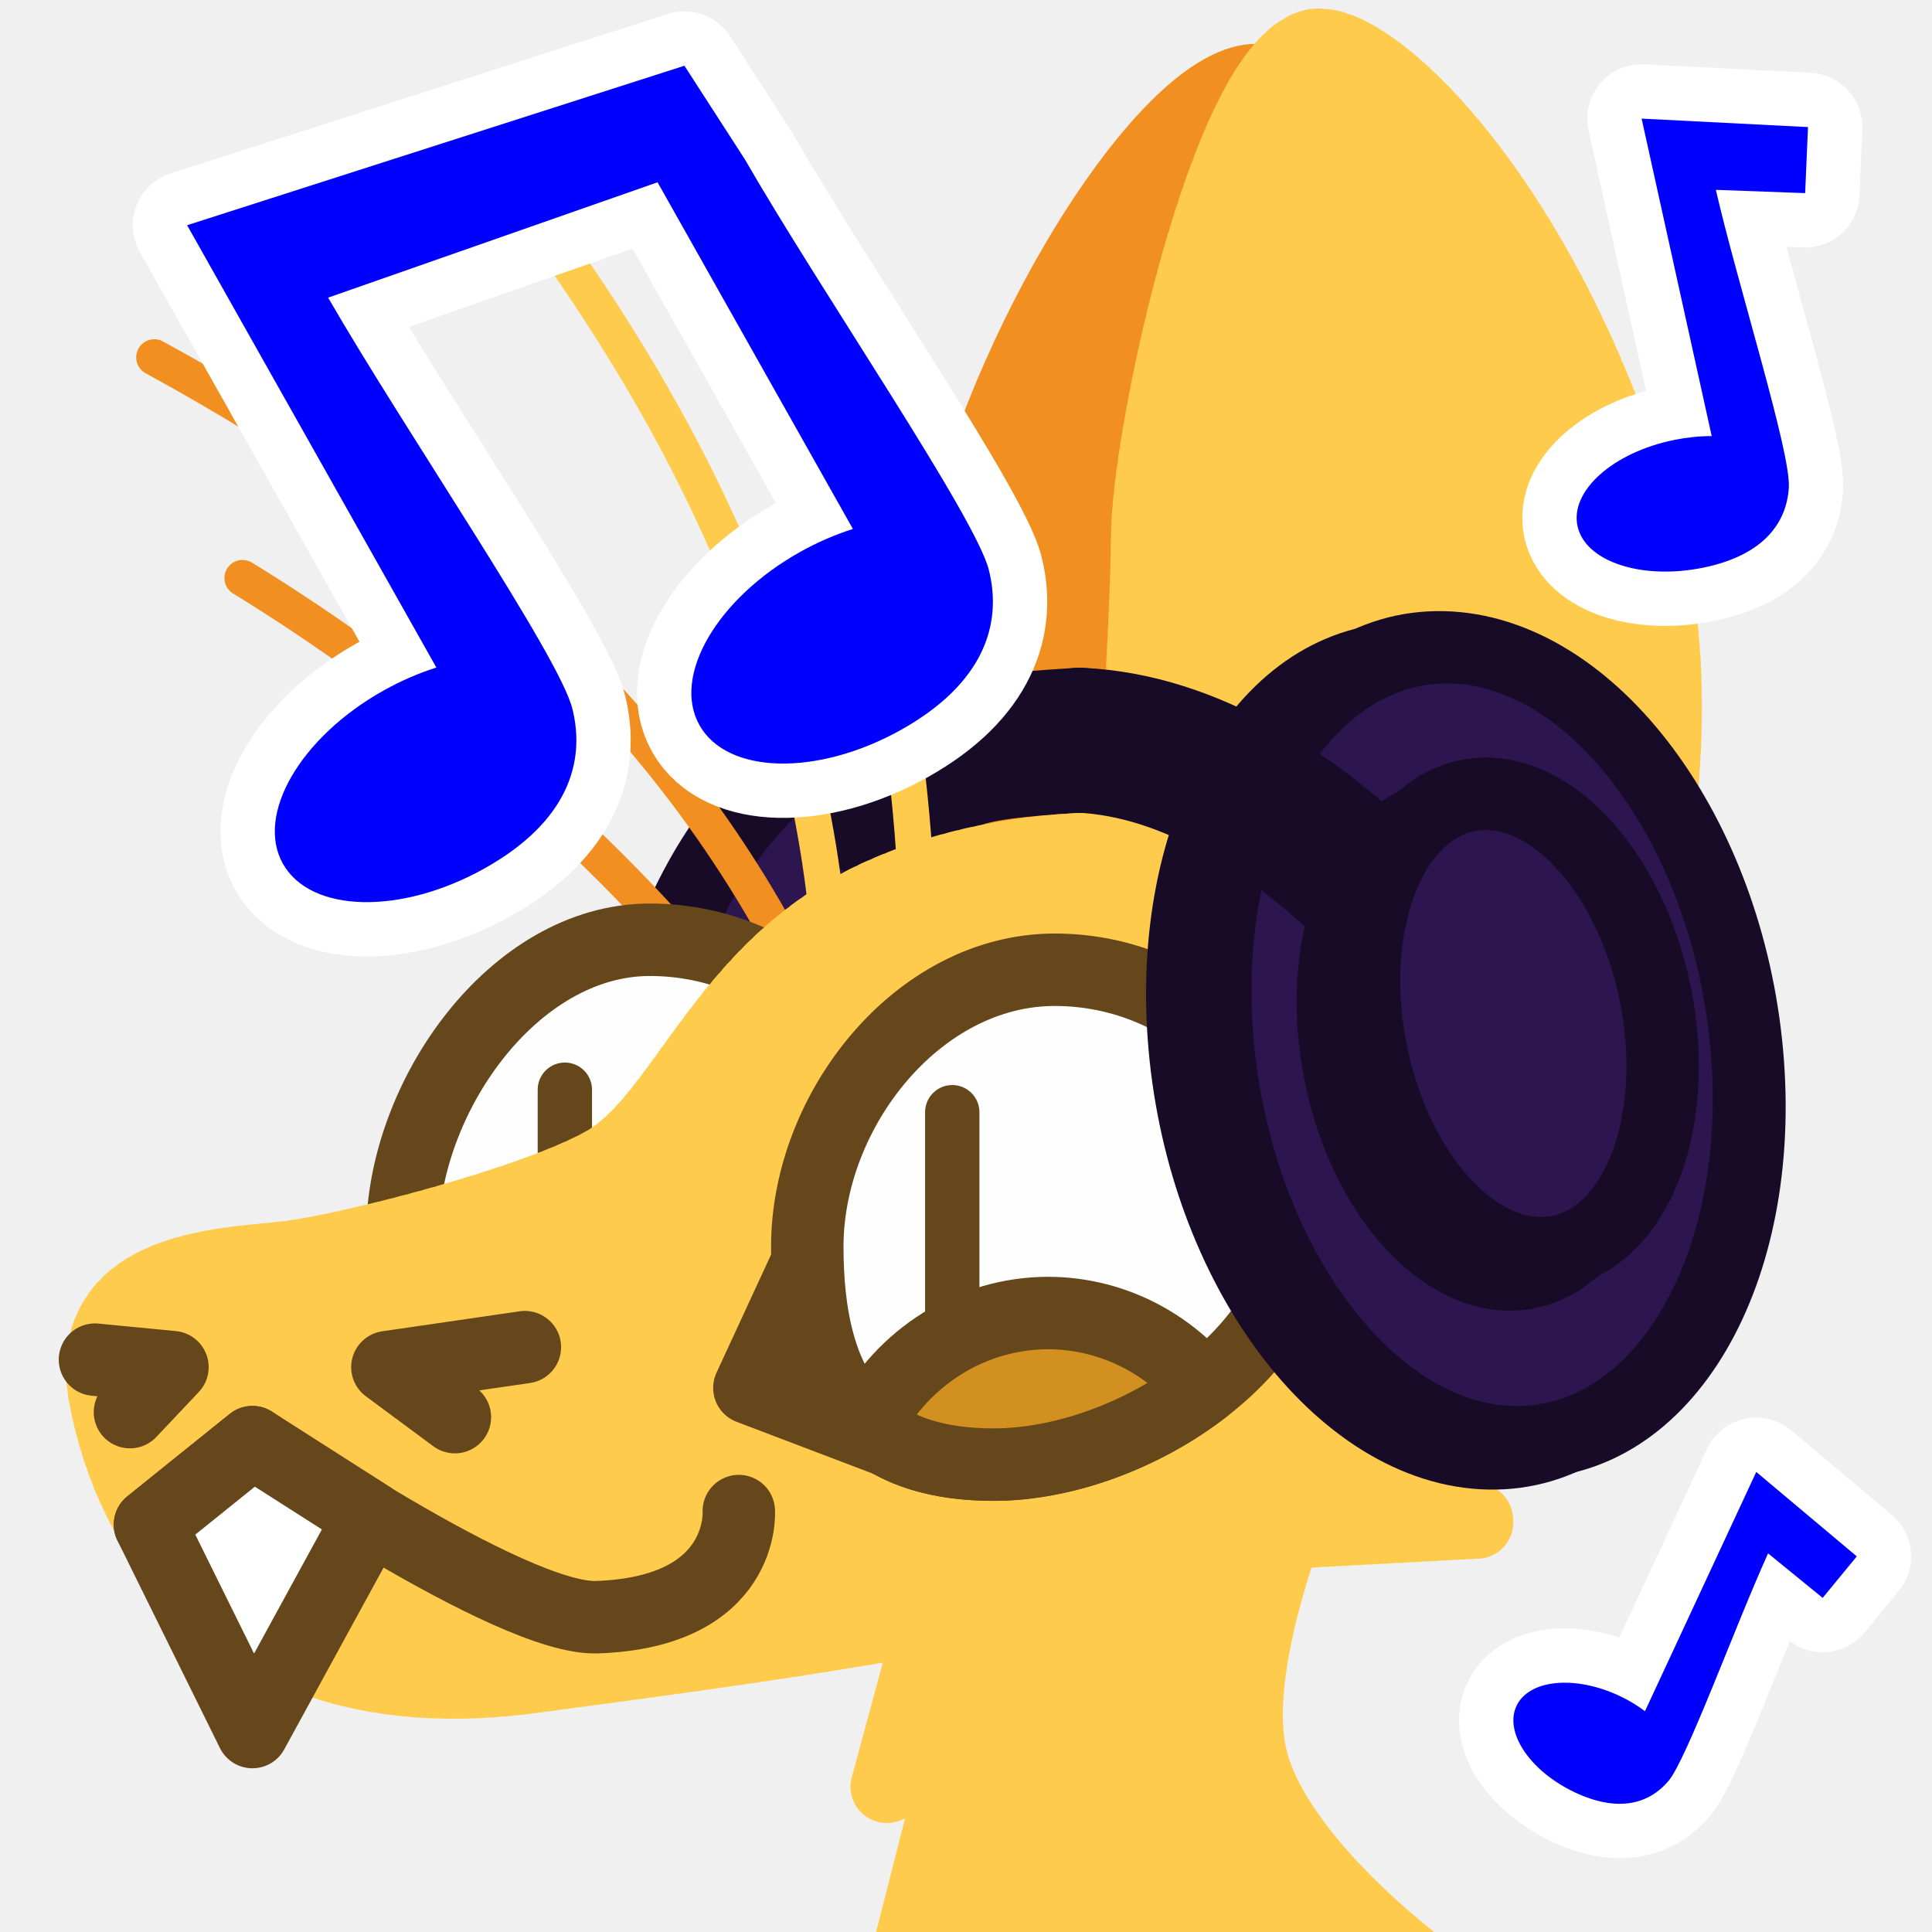
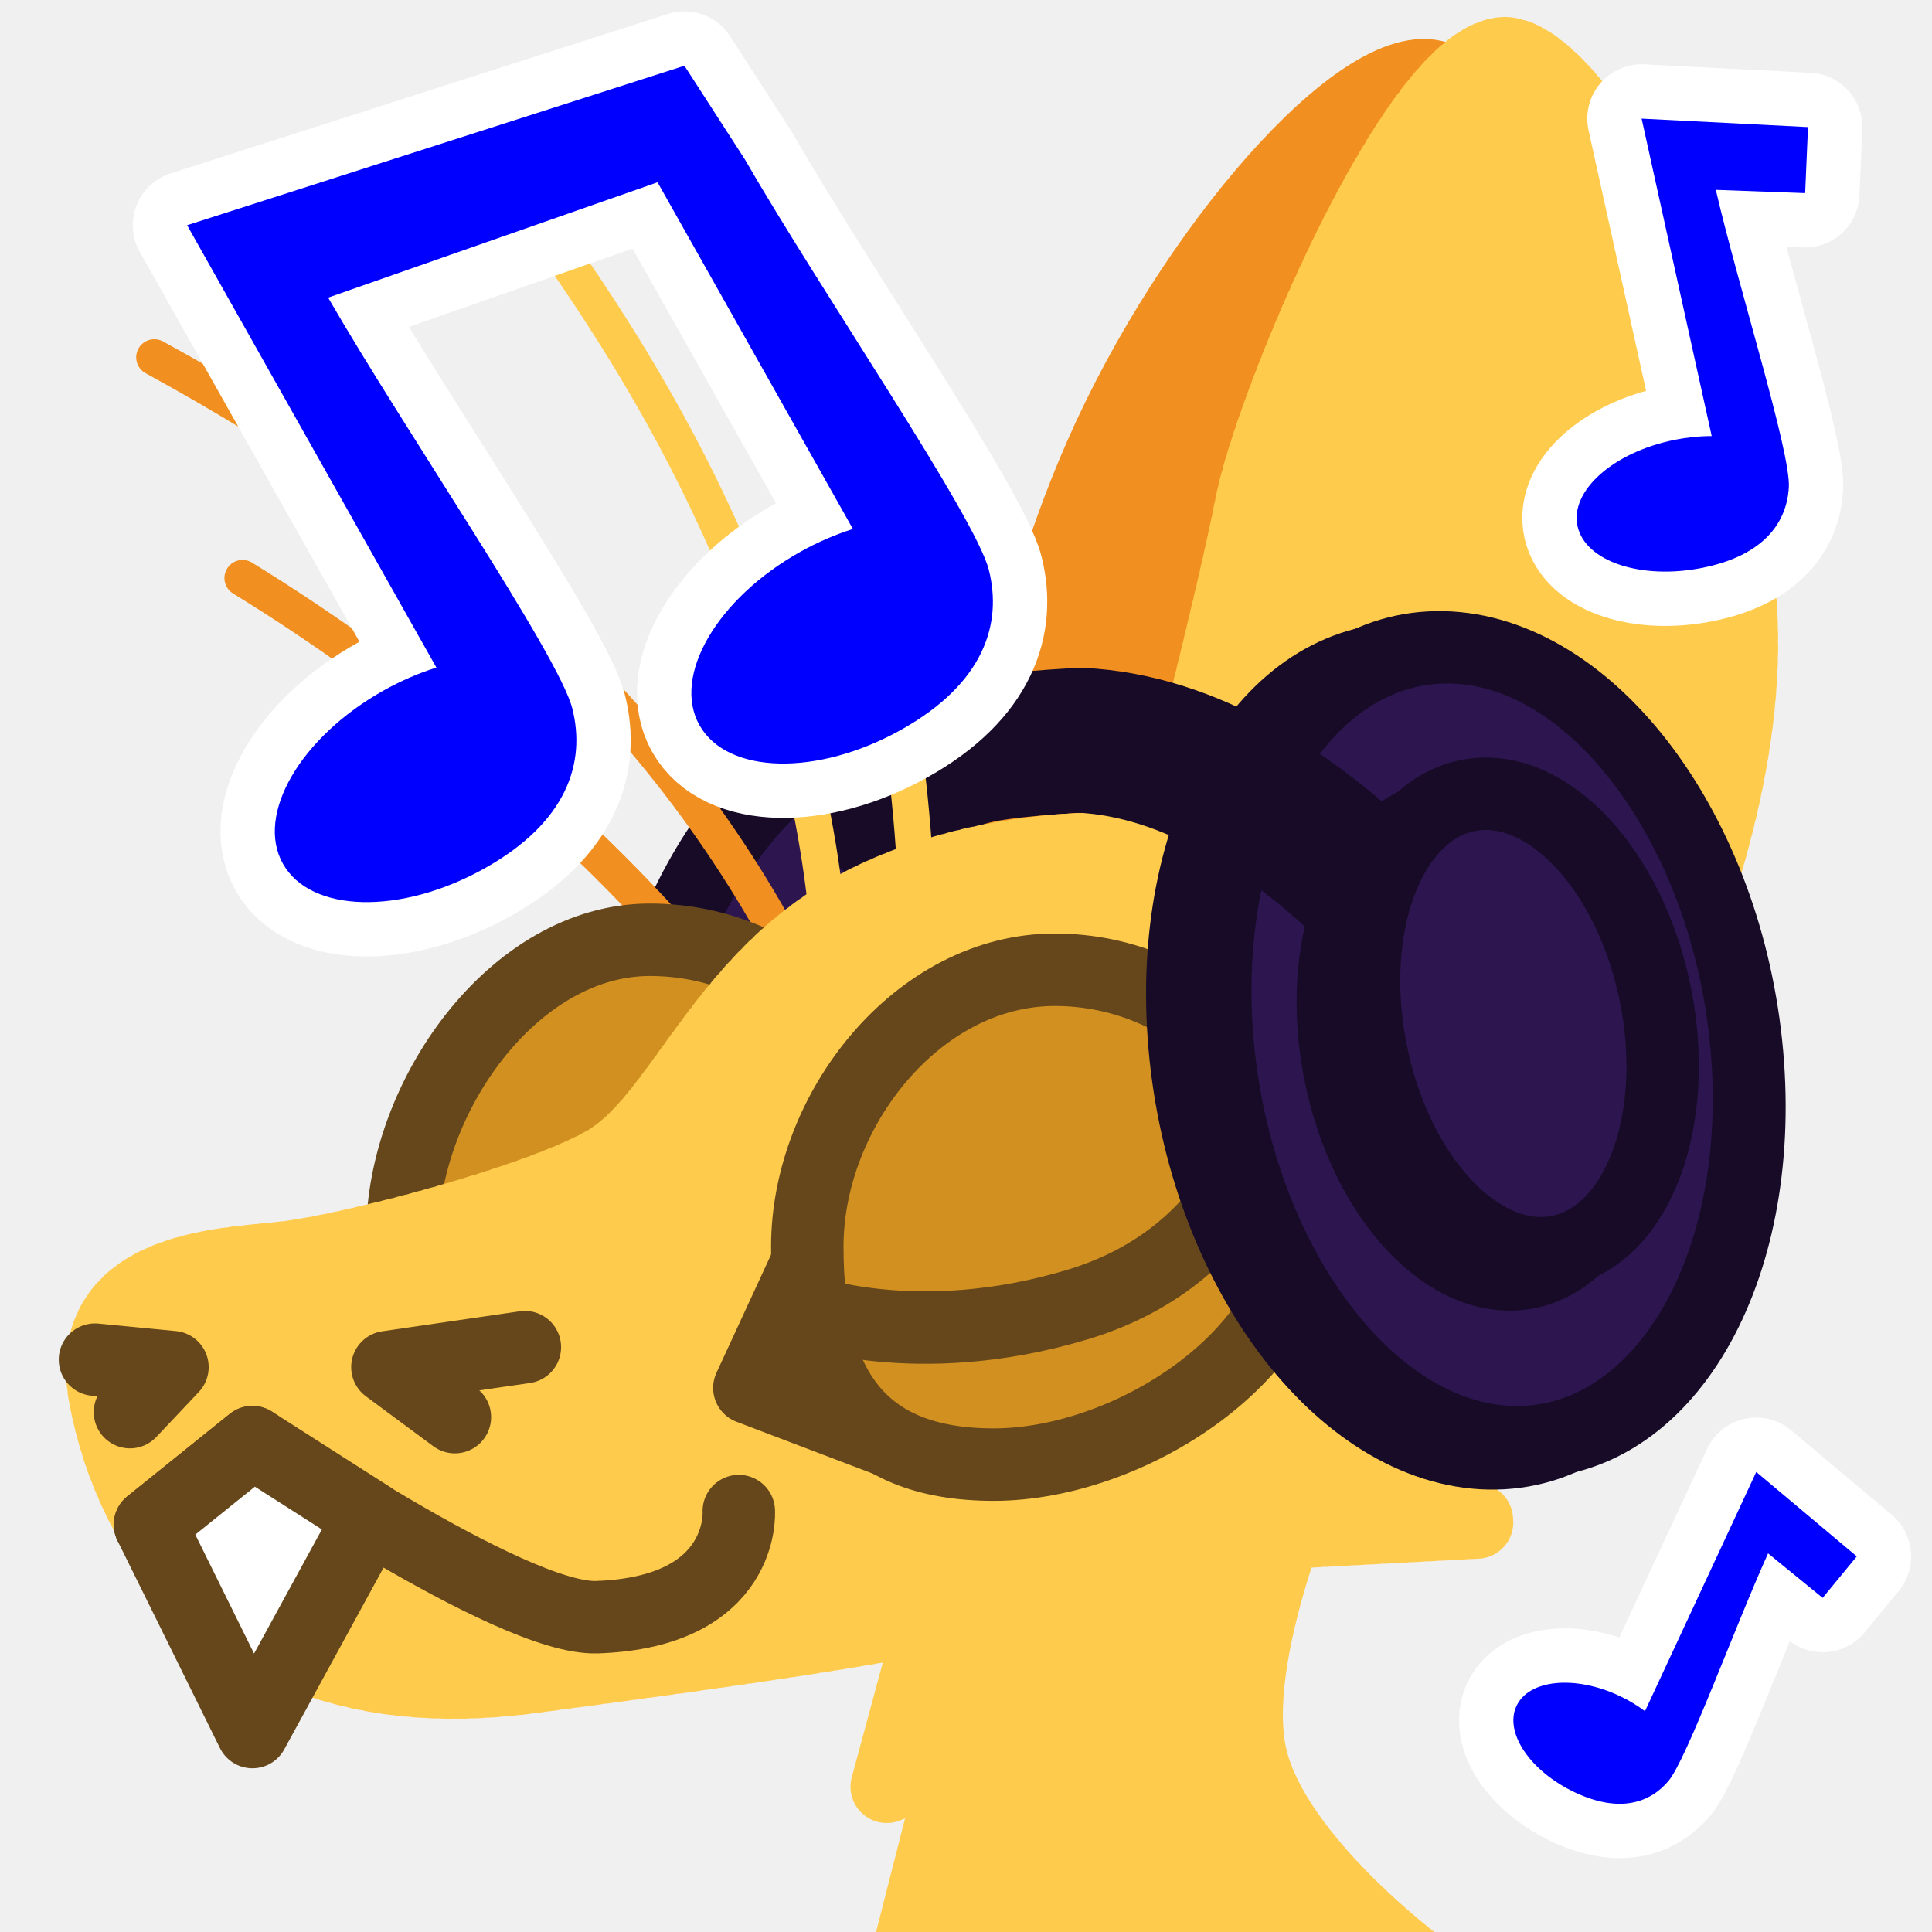
<svg xmlns="http://www.w3.org/2000/svg" version="1.1" id="svg824" width="1706.667" height="1706.667" viewBox="0 0 1706.667 1706.667">
  <defs id="defs828" />
  <g id="layer1" style="display:inline">
    <path style="display:none;fill:#123456;stroke:#123456;stroke-width:64;stroke-linecap:round;stroke-linejoin:round;-inkscape-stroke:none;paint-order:fill markers stroke;stop-color:#000000" d="m 1298.031,865.098 c 70.798,131.454 185.382,239.025 198.706,401.828 -29.438,-19.135 -55.932,-14.719 -79.483,13.247 91.022,54.7 58.514,175.917 81.69,267.15 l -99.353,6.624 c 66.759,58.919 81.773,128.186 90.522,198.706 l -494.507,2.208 c -24.38,-41.481 23.115,-208.563 66.236,-227.044 0,0 3.379,-20.015 -75.353,-9.455 C 1015.23,1271.09 1172.184,1096.186 1298.031,865.098 Z" id="path3091" />
    <path style="opacity:1;fill:#ffcb4c;fill-opacity:1;stroke:#ffcb4c;stroke-width:64;stroke-linecap:round;stroke-linejoin:round;stroke-miterlimit:4;stroke-dasharray:none;stroke-dashoffset:0;stroke-opacity:1;paint-order:fill markers stroke;stop-color:#000000" d="m 848.093,1338.888 -64.785,239.508 62.822,-25.521 -51.043,200.244 459.384,-15.705 c 0,0 -127.607,-94.233 -149.202,-184.539 -21.595,-90.306 51.043,-253.25 51.043,-253.25 z" id="path3340" />
    <g id="g12988">
      <ellipse style="display:inline;fill:#2d1650;stroke:#170b28;stroke-width:64.19;stroke-linecap:round;stroke-linejoin:round;paint-order:fill markers stroke;stop-color:#000000" id="path867-6" cx="995.64" cy="675.97" rx="233.906" ry="352.418" transform="matrix(0.944985,0.3271135,-0.2225765,0.9749152,0,0)" />
      <path style="display:inline;fill:none;fill-opacity:1;stroke:#f19020;stroke-width:32;stroke-linecap:round;stroke-linejoin:round;stroke-miterlimit:4;stroke-dasharray:none;stroke-dashoffset:0;stroke-opacity:1;paint-order:fill markers stroke;stop-color:#000000" d="m 214.247,510.634 c 146.957,90.167 298.173,215.743 401.657,338.766" id="path6280-0-6" />
      <path style="display:inline;fill:none;fill-opacity:1;stroke:#f19020;stroke-width:32;stroke-linecap:round;stroke-linejoin:round;stroke-miterlimit:4;stroke-dasharray:none;stroke-dashoffset:0;stroke-opacity:1;paint-order:fill markers stroke;stop-color:#000000" d="M 136.307,315.67 C 386.364,452.289 592.003,626.13 711.506,872.152" id="path6280-3" />
      <g id="g12997">
-         <path id="path1915-9" style="display:inline;fill:#fefefe;stroke:#65471b;stroke-width:64;stroke-linecap:round;stroke-linejoin:round;paint-order:fill markers stroke;stop-color:#000000" d="m 792.618,1048.728 c 10e-6,120.717 -155.86,218.577 -276.577,218.577 -120.717,0 -160.577,-55.86 -160.577,-176.577 0,-120.717 97.86,-260.577 218.577,-260.577 120.717,0 218.577,97.86 218.577,218.577 z" />
-         <path style="opacity:1;fill:#ffffff;fill-opacity:1;stroke:#65471b;stroke-width:48;stroke-linecap:round;stroke-linejoin:round;stroke-miterlimit:4;stroke-dasharray:none;stroke-dashoffset:0;stroke-opacity:1;paint-order:fill markers stroke;stop-color:#000000" d="M 498.974,962.622 V 1132.626" id="path2372" />
+         <path id="path1915-9" style="display:inline;fill:#d19020;fill-opacity:1;stroke:#65471b;stroke-width:64;stroke-linecap:round;stroke-linejoin:round;paint-order:fill markers stroke;stop-color:#000000" d="m 792.618,1048.728 c 10e-6,120.717 -155.86,218.577 -276.577,218.577 -120.717,0 -160.577,-55.86 -160.577,-176.577 0,-120.717 97.86,-260.577 218.577,-260.577 120.717,0 218.577,97.86 218.577,218.577 z" />
      </g>
-       <path style="opacity:1;fill:#f19020;fill-opacity:1;stroke:#f19020;stroke-width:64;stroke-linecap:round;stroke-miterlimit:4;stroke-dasharray:none;stroke-dashoffset:0;stroke-opacity:1;paint-order:fill markers stroke;stop-color:#000000" d="m 807.662,790.472 c 0,0 -1.651,-177.23 51.951,-351.924 58.967,-192.18 190.168,-380.789 257.382,-367.141 67.214,13.648 122.341,232.187 113.645,373.945 -8.696,141.758 -120.966,429.29 -120.966,429.29 z" id="path1640" />
+       <path style="opacity:1;fill:#f19020;fill-opacity:1;stroke:#f19020;stroke-width:64;stroke-linecap:round;stroke-miterlimit:4;stroke-dasharray:none;stroke-dashoffset:0;stroke-opacity:1;paint-order:fill markers stroke;stop-color:#000000" d="m 879.557,746.896 c 0,0 18.762,-176.242 92.116,-343.604 80.697,-184.115 232.737,-356.368 297.933,-335.073 65.196,21.294 94.8,244.726 69.844,384.541 -24.956,139.815 -169.578,412.512 -169.578,412.512 z" id="path1640" />
      <path style="fill:none;stroke:#170b28;stroke-width:128;stroke-linecap:round;stroke-linejoin:round;stroke-miterlimit:4;stroke-dasharray:none;paint-order:fill markers stroke;stop-color:#000000" d="m 953.657,653.879 c -138.653,8.317 -107.614,18.187 -176.314,60.102" id="path1151" />
      <path id="path1148" style="display:inline;opacity:1;fill:#ffcb4c;stroke:#ffcb4c;stroke-width:64;stroke-linecap:round;stroke-linejoin:round;stroke-miterlimit:4;stroke-dasharray:6.4, 6.4;stroke-dashoffset:0;stroke-opacity:1;paint-order:fill markers stroke;stop-color:#000000" d="m 1299.055,1153.559 c 0,0 -0.108,-10.821 -0.951,-28.418 -0.422,-8.799 -1.026,-19.291 -1.895,-30.973 -0.869,-11.681 -2,-24.552 -3.473,-38.105 -1.473,-13.553 -3.289,-27.788 -5.523,-42.201 -2.235,-14.413 -4.889,-29.005 -8.043,-43.268 -1.577,-7.131 -3.279,-14.182 -5.115,-21.086 -1.836,-6.904 -3.807,-13.662 -5.922,-20.213 -2.115,-6.551 -4.373,-12.892 -6.787,-18.963 -2.414,-6.071 -4.983,-11.87 -7.715,-17.334 -2.732,-5.464 -5.935,-10.786 -9.539,-15.961 -3.604,-5.175 -7.611,-10.205 -11.949,-15.084 -4.338,-4.879 -9.007,-9.609 -13.94,-14.186 -4.932,-4.576 -10.126,-8.999 -15.514,-13.266 -5.387,-4.266 -10.967,-8.375 -16.67,-12.324 -5.703,-3.949 -11.53,-7.738 -17.41,-11.363 -11.761,-7.251 -23.737,-13.847 -35.371,-19.76 -11.634,-5.913 -22.926,-11.142 -33.32,-15.66 -10.395,-4.519 -19.891,-8.326 -27.934,-11.395 -16.085,-6.137 -26.354,-9.318 -26.354,-9.318 -106.831,-15.988 -232.175,6.969 -312.625,60.014 -101.267,66.77 -136.887,176.629 -198.707,211.955 -61.82,35.325 -225.2,77.273 -280.396,83.897 -55.196,6.623 -183.25,6.625 -161.172,123.641 22.078,117.016 112.599,282.605 377.541,247.279 264.942,-35.326 313.515,-44.157 536.508,-88.314 22.897,-4.534 53.848,-18.32 86.828,-36.947 l 213.871,-11.428 -92.926,-75.256 c 5.358,-4.84 10.6,-9.718 15.633,-14.637 l 142.076,-2.375 -84.881,-69.668 c 3.481,-6.554 6.481,-13.021 8.627,-19.307 1.052,-3.082 2.033,-6.627 3.047,-9.977 z" />
      <path style="display:none;fill:#123456;stroke:#123456;stroke-width:64;stroke-linecap:round;stroke-linejoin:round;-inkscape-stroke:none;paint-order:fill markers stroke;stop-color:#000000" d="M 880.931,744.045 C 763.916,771.643 622.613,916.257 622.613,916.257 620.953,833.211 611.28,749.437 735.213,677.809 c -124.695,-7.457 -249.288,-15.117 -408.452,46.365 0,0 303.226,-263.622 490.142,-280.397 172.212,-15.455 264.942,37.533 264.942,37.533 -0.192,-45.683 -31.458,-88.259 -90.522,-128.055 0,0 295.852,97.145 333.385,194.291 37.533,97.145 28.702,167.796 28.702,167.796 l -243.752,34.923 c 0,0 -111.711,-33.819 -228.727,-6.221 z" id="path1637" />
-       <path id="path13483" style="display:inline;opacity:1;fill:#ffcb4c;stroke:#ffcb4c;stroke-width:64;stroke-linecap:round;stroke-linejoin:round;stroke-miterlimit:4;stroke-dasharray:6.4, 6.4;stroke-dashoffset:0;stroke-opacity:1;paint-order:fill markers stroke;stop-color:#000000" d="m 1158.177,40.515 c -75.892,23.62 -144.303,343.259 -144.856,433.552 -0.492,80.392 -14.373,286.715 -18.36,345.201 45.183,368.658 238.772,295.616 360.509,305.548 57.559,-141.008 156.315,-430.923 98.412,-646.815 C 1374.607,182.42 1207.391,25.198 1158.177,40.515 Z" />
+       <path id="path13483" style="display:inline;opacity:1;fill:#ffcb4c;stroke:#ffcb4c;stroke-width:64;stroke-linecap:round;stroke-linejoin:round;stroke-miterlimit:4;stroke-dasharray:6.4, 6.4;stroke-dashoffset:0;stroke-opacity:1;paint-order:fill markers stroke;stop-color:#000000" d="m 1326.592,47.144 c -78.93,9.353 -204.603,311.107 -221.648,399.779 -15.176,78.948 -66.528,279.259 -81.136,336.032 -22.95,370.706 180.727,334.273 298.599,366.285 82.359,-128.114 232.434,-395.099 214.96,-617.937 C 1513.444,226.212 1377.776,41.079 1326.592,47.144 Z" />
      <g id="g13003">
        <path style="opacity:1;fill:none;fill-opacity:1;stroke:#65471b;stroke-width:64;stroke-linecap:round;stroke-linejoin:round;stroke-miterlimit:4;stroke-dasharray:none;stroke-dashoffset:0;stroke-opacity:1;paint-order:fill markers stroke;stop-color:#000000" d="m 83.898,1201.07 68.443,6.623 -37.533,39.741" id="path2163" />
        <path style="opacity:1;fill:none;fill-opacity:1;stroke:#65471b;stroke-width:64;stroke-linecap:round;stroke-linejoin:round;stroke-miterlimit:4;stroke-dasharray:none;stroke-dashoffset:0;stroke-opacity:1;paint-order:fill markers stroke;stop-color:#000000" d="m 401.828,1251.85 -59.612,-44.157 121.432,-17.663" id="path2198" />
        <path style="opacity:1;fill:none;fill-opacity:1;stroke:#65471b;stroke-width:64;stroke-linecap:round;stroke-linejoin:round;stroke-miterlimit:4;stroke-dasharray:none;stroke-dashoffset:0;stroke-opacity:1;paint-order:fill markers stroke;stop-color:#000000" d="m 132.471,1346.787 90.522,-72.859 c 0,0 227.99,157.194 304.174,154.641 131.805,-4.416 125.469,-93.736 125.469,-93.736" id="path2200" />
        <path style="opacity:1;fill:#ffffff;fill-opacity:1;stroke:#65471b;stroke-width:64;stroke-linecap:round;stroke-linejoin:round;stroke-miterlimit:4;stroke-dasharray:none;stroke-dashoffset:0;stroke-opacity:1;paint-order:fill markers stroke;stop-color:#000000" d="m 222.993,1530.039 -90.522,-183.251 90.522,-72.859 103.769,66.235 z" id="path2202" />
      </g>
-       <g id="g12993">
-         <path style="opacity:1;fill:#65471b;fill-opacity:1;stroke:#65471b;stroke-width:64;stroke-linecap:round;stroke-linejoin:round;stroke-miterlimit:4;stroke-dasharray:none;stroke-dashoffset:0;stroke-opacity:1;paint-order:fill markers stroke;stop-color:#000000" d="m 661.976,1226.049 53.367,-115.501 86.531,168.711 z" id="path7852" />
-         <path id="path1915" style="opacity:1;fill:#fefefe;stroke:#65471b;stroke-width:64;stroke-linecap:round;stroke-linejoin:round;paint-order:fill markers stroke;stop-color:#000000" d="m 1150.289,1075.222 c 0,120.717 -151.86,218.577 -272.577,218.577 -120.717,0 -164.577,-71.86 -164.577,-192.577 -2e-5,-120.717 97.86,-244.577 218.577,-244.577 120.717,-2e-5 218.577,97.86 218.577,218.577 z" />
-         <path style="opacity:1;fill:#ffffff;fill-opacity:1;stroke:#65471b;stroke-width:48;stroke-linecap:round;stroke-linejoin:round;stroke-miterlimit:4;stroke-dasharray:none;stroke-dashoffset:0;stroke-opacity:1;paint-order:fill markers stroke;stop-color:#000000" d="m 841.19,982.492 v 189.875" id="path2350" />
-         <path id="path1749" style="fill:#d19020;stroke:#65471b;stroke-width:64;stroke-linecap:round;stroke-linejoin:round;-inkscape-stroke:none;paint-order:fill markers stroke;stop-color:#000000" d="m 925.639,1159.879 a 181.242,186.603 0 0 0 -159.73,99.406 c 25.918,22.474 62.424,34.514 111.805,34.514 62.201,0 132.623,-26.026 186.326,-67.728 a 181.242,186.603 0 0 0 -138.4,-66.191 z" />
+       <g id="g12993" style="fill:#d19020;fill-opacity:1">
+         <path style="opacity:1;fill:#d19020;fill-opacity:1;stroke:#65471b;stroke-width:64;stroke-linecap:round;stroke-linejoin:round;stroke-miterlimit:4;stroke-dasharray:none;stroke-dashoffset:0;stroke-opacity:1;paint-order:fill markers stroke;stop-color:#000000" d="m 661.976,1226.049 53.367,-115.501 86.531,168.711 z" id="path7852" />
+         <path id="path1915" style="opacity:1;fill:#d19020;fill-opacity:1;stroke:#65471b;stroke-width:64;stroke-linecap:round;stroke-linejoin:round;paint-order:fill markers stroke;stop-color:#000000" d="m 1150.289,1075.222 c 0,120.717 -151.86,218.577 -272.577,218.577 -120.717,0 -164.577,-71.86 -164.577,-192.577 -2e-5,-120.717 97.86,-244.577 218.577,-244.577 120.717,-2e-5 218.577,97.86 218.577,218.577 z" />
+         <path style="fill:none;fill-opacity:1;stroke:#65471b;stroke-width:64;stroke-linecap:round;stroke-linejoin:round;stroke-miterlimit:4;stroke-dasharray:none;stroke-opacity:1;paint-order:fill markers stroke;stop-color:#000000" d="m 708.719,1156.912 c 0,0 100.23,38.367 242.863,-4.416 151.961,-45.58 172.212,-181.044 172.212,-181.044" id="path1244" />
      </g>
      <ellipse style="display:inline;fill:#2d1650;stroke:#170b28;stroke-width:64.19;stroke-linecap:round;stroke-linejoin:round;paint-order:fill markers stroke;stop-color:#000000" id="path867-7" cx="1200.336" cy="911.851" rx="233.906" ry="352.418" transform="matrix(0.9997913,0.02042971,0.08824484,0.9960988,0,0)" />
      <ellipse style="fill:#2d1650;stroke:#170b28;stroke-width:64.19;stroke-linecap:round;stroke-linejoin:round;paint-order:fill markers stroke;stop-color:#000000" id="path867" cx="1229.978" cy="901.269" rx="233.906" ry="352.418" transform="matrix(0.9997913,0.02042971,0.08824484,0.9960988,0,0)" />
      <path style="opacity:1;fill:none;fill-opacity:1;stroke:#ffcb4c;stroke-width:32;stroke-linecap:round;stroke-linejoin:round;stroke-miterlimit:4;stroke-dasharray:none;stroke-dashoffset:0;stroke-opacity:1;paint-order:fill markers stroke;stop-color:#000000" d="M 422.098,125.101 C 599.1,348.402 720.689,588.661 734.815,861.807" id="path6280" />
      <path style="display:inline;fill:none;fill-opacity:1;stroke:#ffcb4c;stroke-width:32;stroke-linecap:round;stroke-linejoin:round;stroke-miterlimit:4;stroke-dasharray:none;stroke-dashoffset:0;stroke-opacity:1;paint-order:fill markers stroke;stop-color:#000000" d="m 711.568,296.293 c 57.336,162.601 95.675,355.385 98.55,516.119" id="path6280-0" />
      <path style="fill:none;stroke:#170b28;stroke-width:128;stroke-linecap:round;stroke-linejoin:round;stroke-miterlimit:4;stroke-dasharray:none;paint-order:fill markers stroke;stop-color:#000000" d="m 1309.254,900.802 c 0,0 -156.891,-238.092 -355.598,-246.923" id="path1116" />
      <ellipse style="fill:#2d1650;stroke:#170b28;stroke-width:64;stroke-linecap:round;stroke-linejoin:round;stroke-miterlimit:4;stroke-dasharray:none;paint-order:fill markers stroke;stop-color:#000000" id="path1939" cx="1102.514" cy="1162.032" rx="128.055" ry="205.33" transform="rotate(-11.32587)" />
      <ellipse style="display:inline;fill:#2d1650;stroke:#170b28;stroke-width:64;stroke-linecap:round;stroke-linejoin:round;stroke-miterlimit:4;stroke-dasharray:none;paint-order:fill markers stroke;stop-color:#000000" id="path1939-5" cx="1133.261" cy="1149.05" rx="128.055" ry="205.33" transform="rotate(-11.32587)" />
      <path id="path4098" style="fill:#0000ff;fill-opacity:1;stroke:#ffffff;stroke-width:96;stroke-linecap:round;stroke-linejoin:round;stroke-miterlimit:4;stroke-dasharray:none;paint-order:stroke fill markers;stop-color:#000000" d="m 1450.156,104.782 61.917,280.439 c -10.812,0.012 -21.93,1.145 -32.895,3.352 -54.178,10.93 -92.515,45.081 -85.627,76.277 6.888,31.196 56.391,47.625 110.57,36.695 54.179,-10.93 74.393,-40.138 76.083,-71.232 1.69,-31.093 -44.844,-177.678 -64.498,-262.608 l 78.908,2.893 2.515,-58.342 z" />
      <path id="path4098-65" style="display:inline;fill:#0000ff;fill-opacity:1;stroke:#ffffff;stroke-width:96;stroke-linecap:round;stroke-linejoin:round;stroke-miterlimit:4;stroke-dasharray:none;paint-order:stroke fill markers;stop-color:#000000" d="m 1551.421,1300.272 -98.304,211.346 c -6.807,-5.123 -14.357,-9.664 -22.334,-13.434 -39.433,-18.616 -80.264,-14.649 -91.199,8.861 -10.935,23.51 12.166,57.66 51.599,76.277 39.433,18.617 66.445,9.257 82.726,-10.117 16.281,-19.373 58.75,-136.567 87.953,-201.001 l 48.224,39.32 30.136,-36.662 z" />
      <path id="path4098-6" style="display:inline;fill:#0000ff;fill-opacity:1;stroke:#ffffff;stroke-width:96;stroke-linecap:round;stroke-linejoin:round;stroke-miterlimit:4;stroke-dasharray:none;paint-order:stroke fill markers;stop-color:#000000" d="m 165.293,198.946 220.197,390.745 c -15.726,4.977 -31.38,11.771 -46.311,20.1 -73.765,41.19 -113.706,109.818 -89.212,153.285 24.495,43.466 104.149,45.313 177.915,4.124 73.766,-41.19 89.63,-94.118 77.665,-141.366 C 493.581,578.586 357.865,380.844 289.865,262.922 L 580.861,161.023 753.444,467.277 c -15.726,4.977 -31.38,11.771 -46.311,20.1 -73.765,41.19 -113.707,109.815 -89.213,153.282 24.495,43.466 104.152,45.312 177.917,4.123 73.766,-41.19 89.627,-94.117 77.662,-141.365 C 861.534,456.169 725.822,258.429 657.822,140.507 L 604.6,58.064 Z" />
    </g>
  </g>
</svg>
